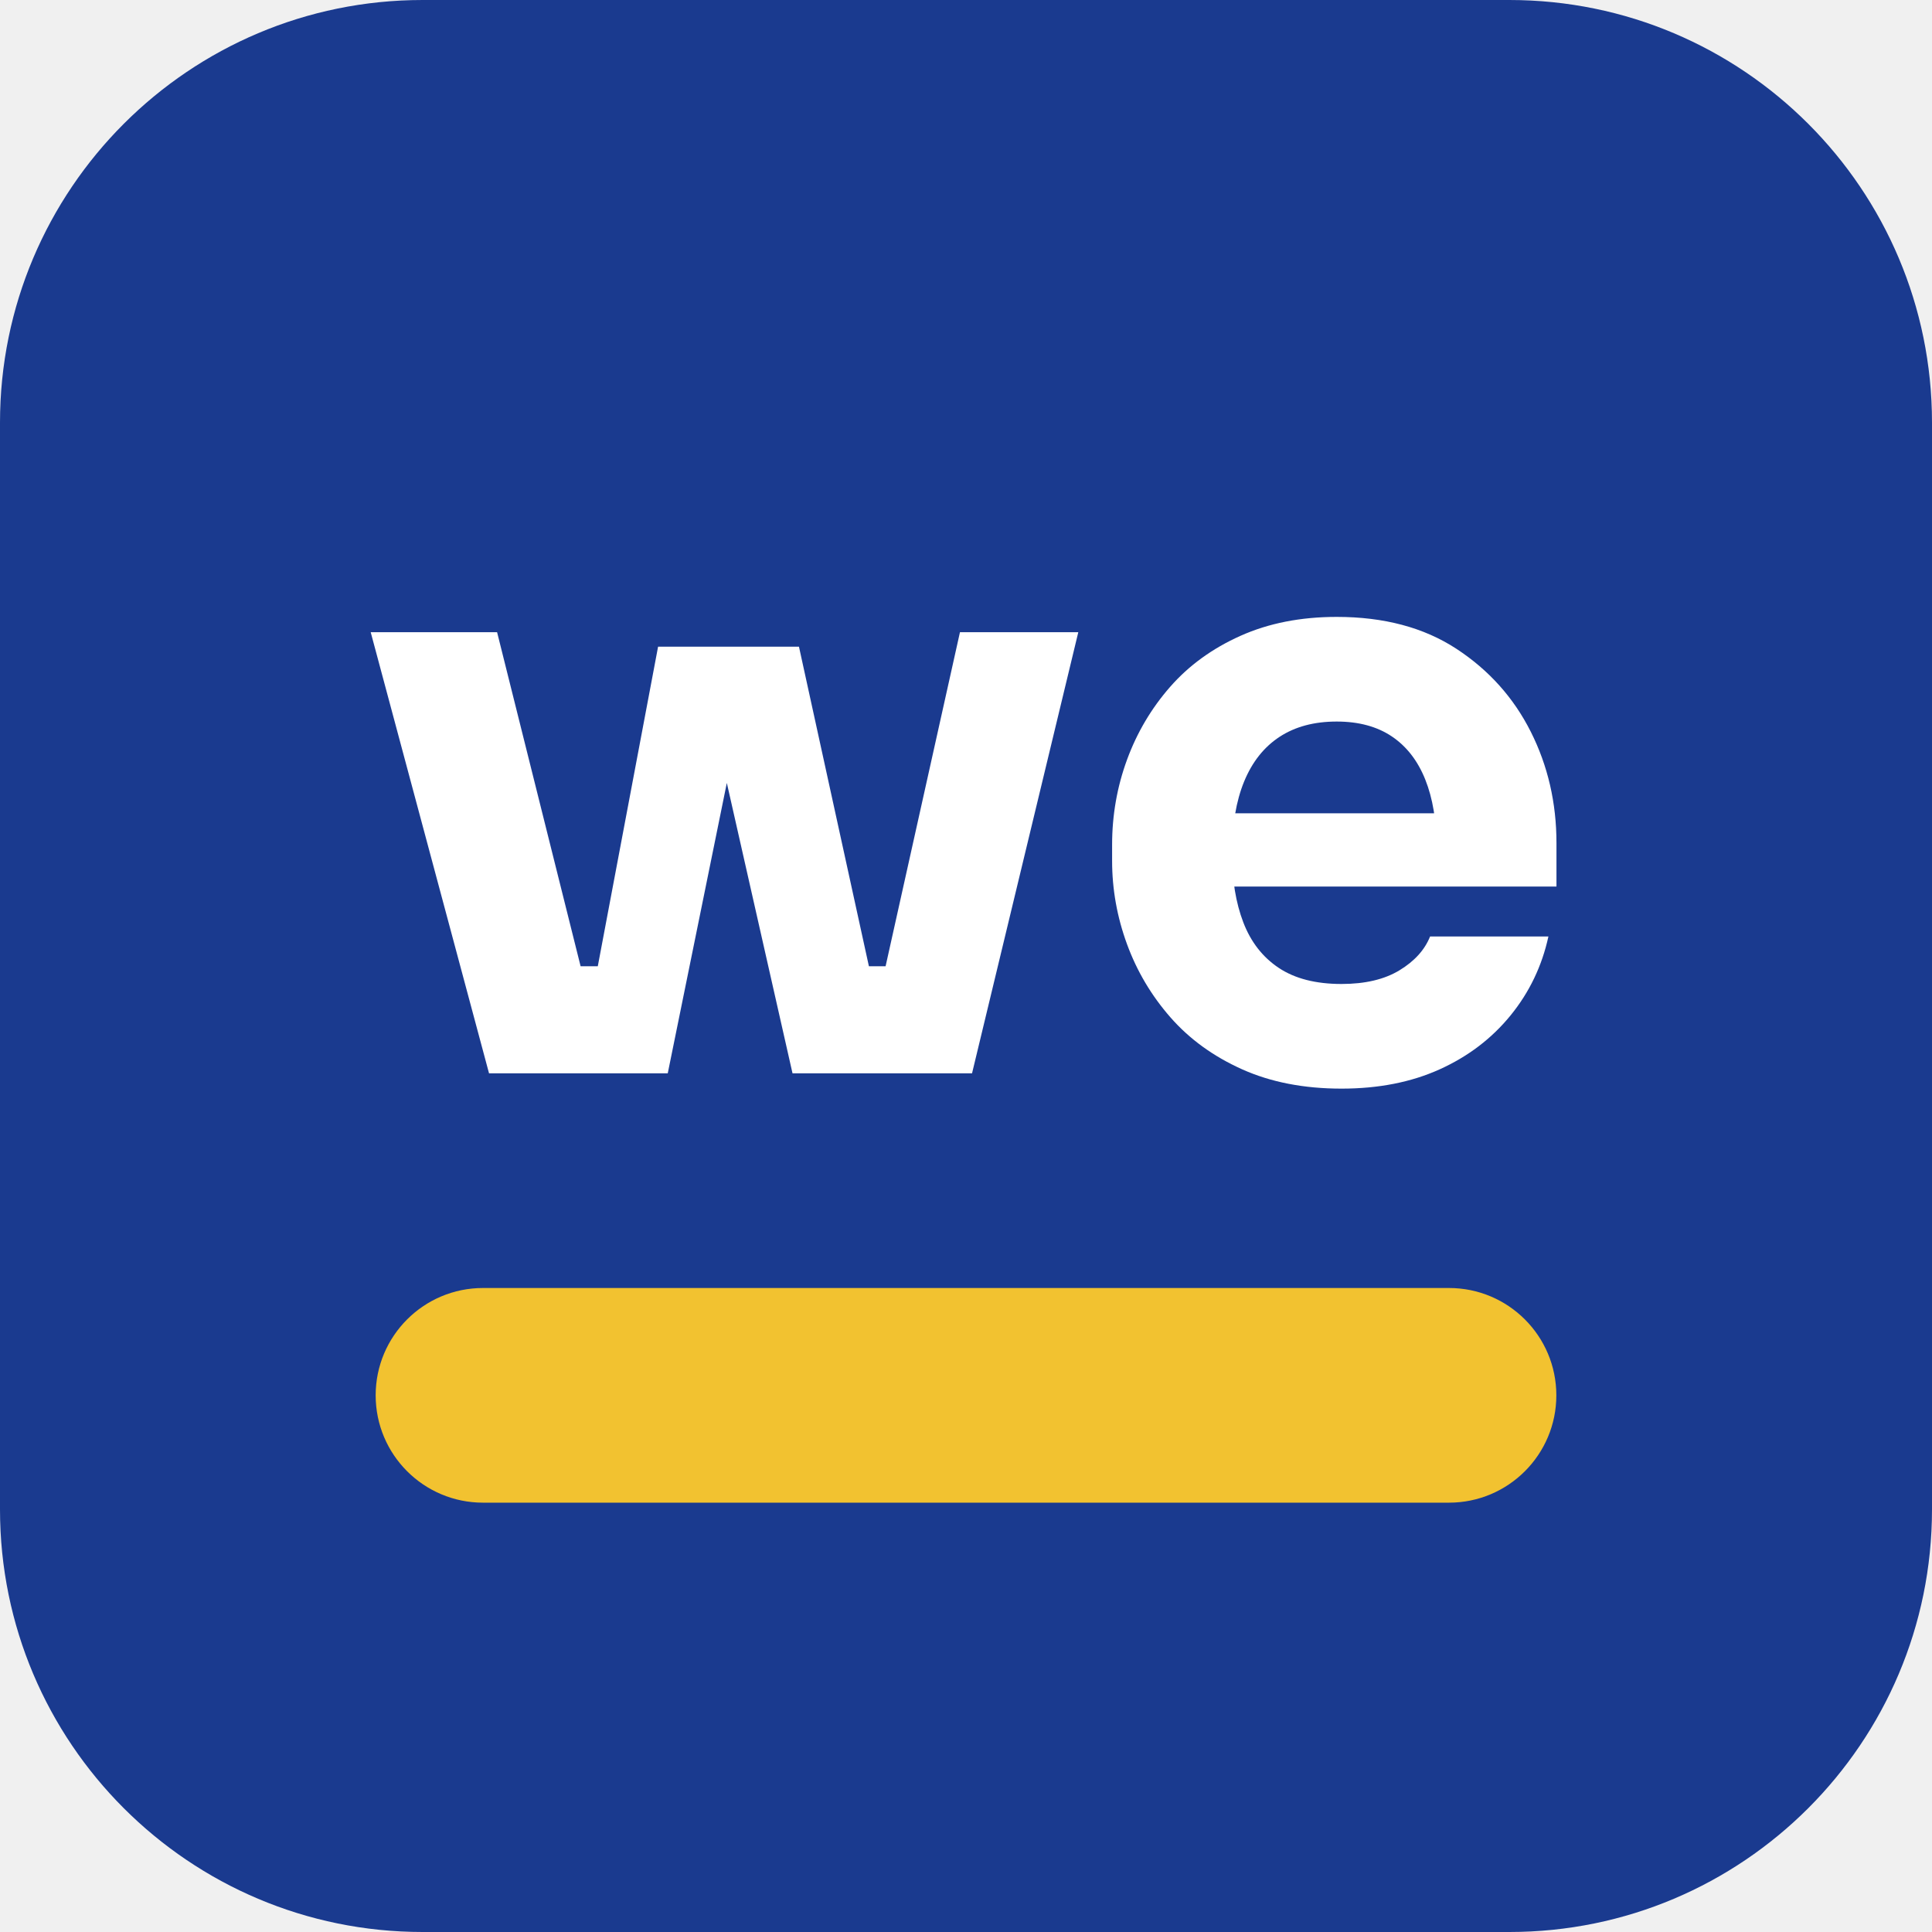
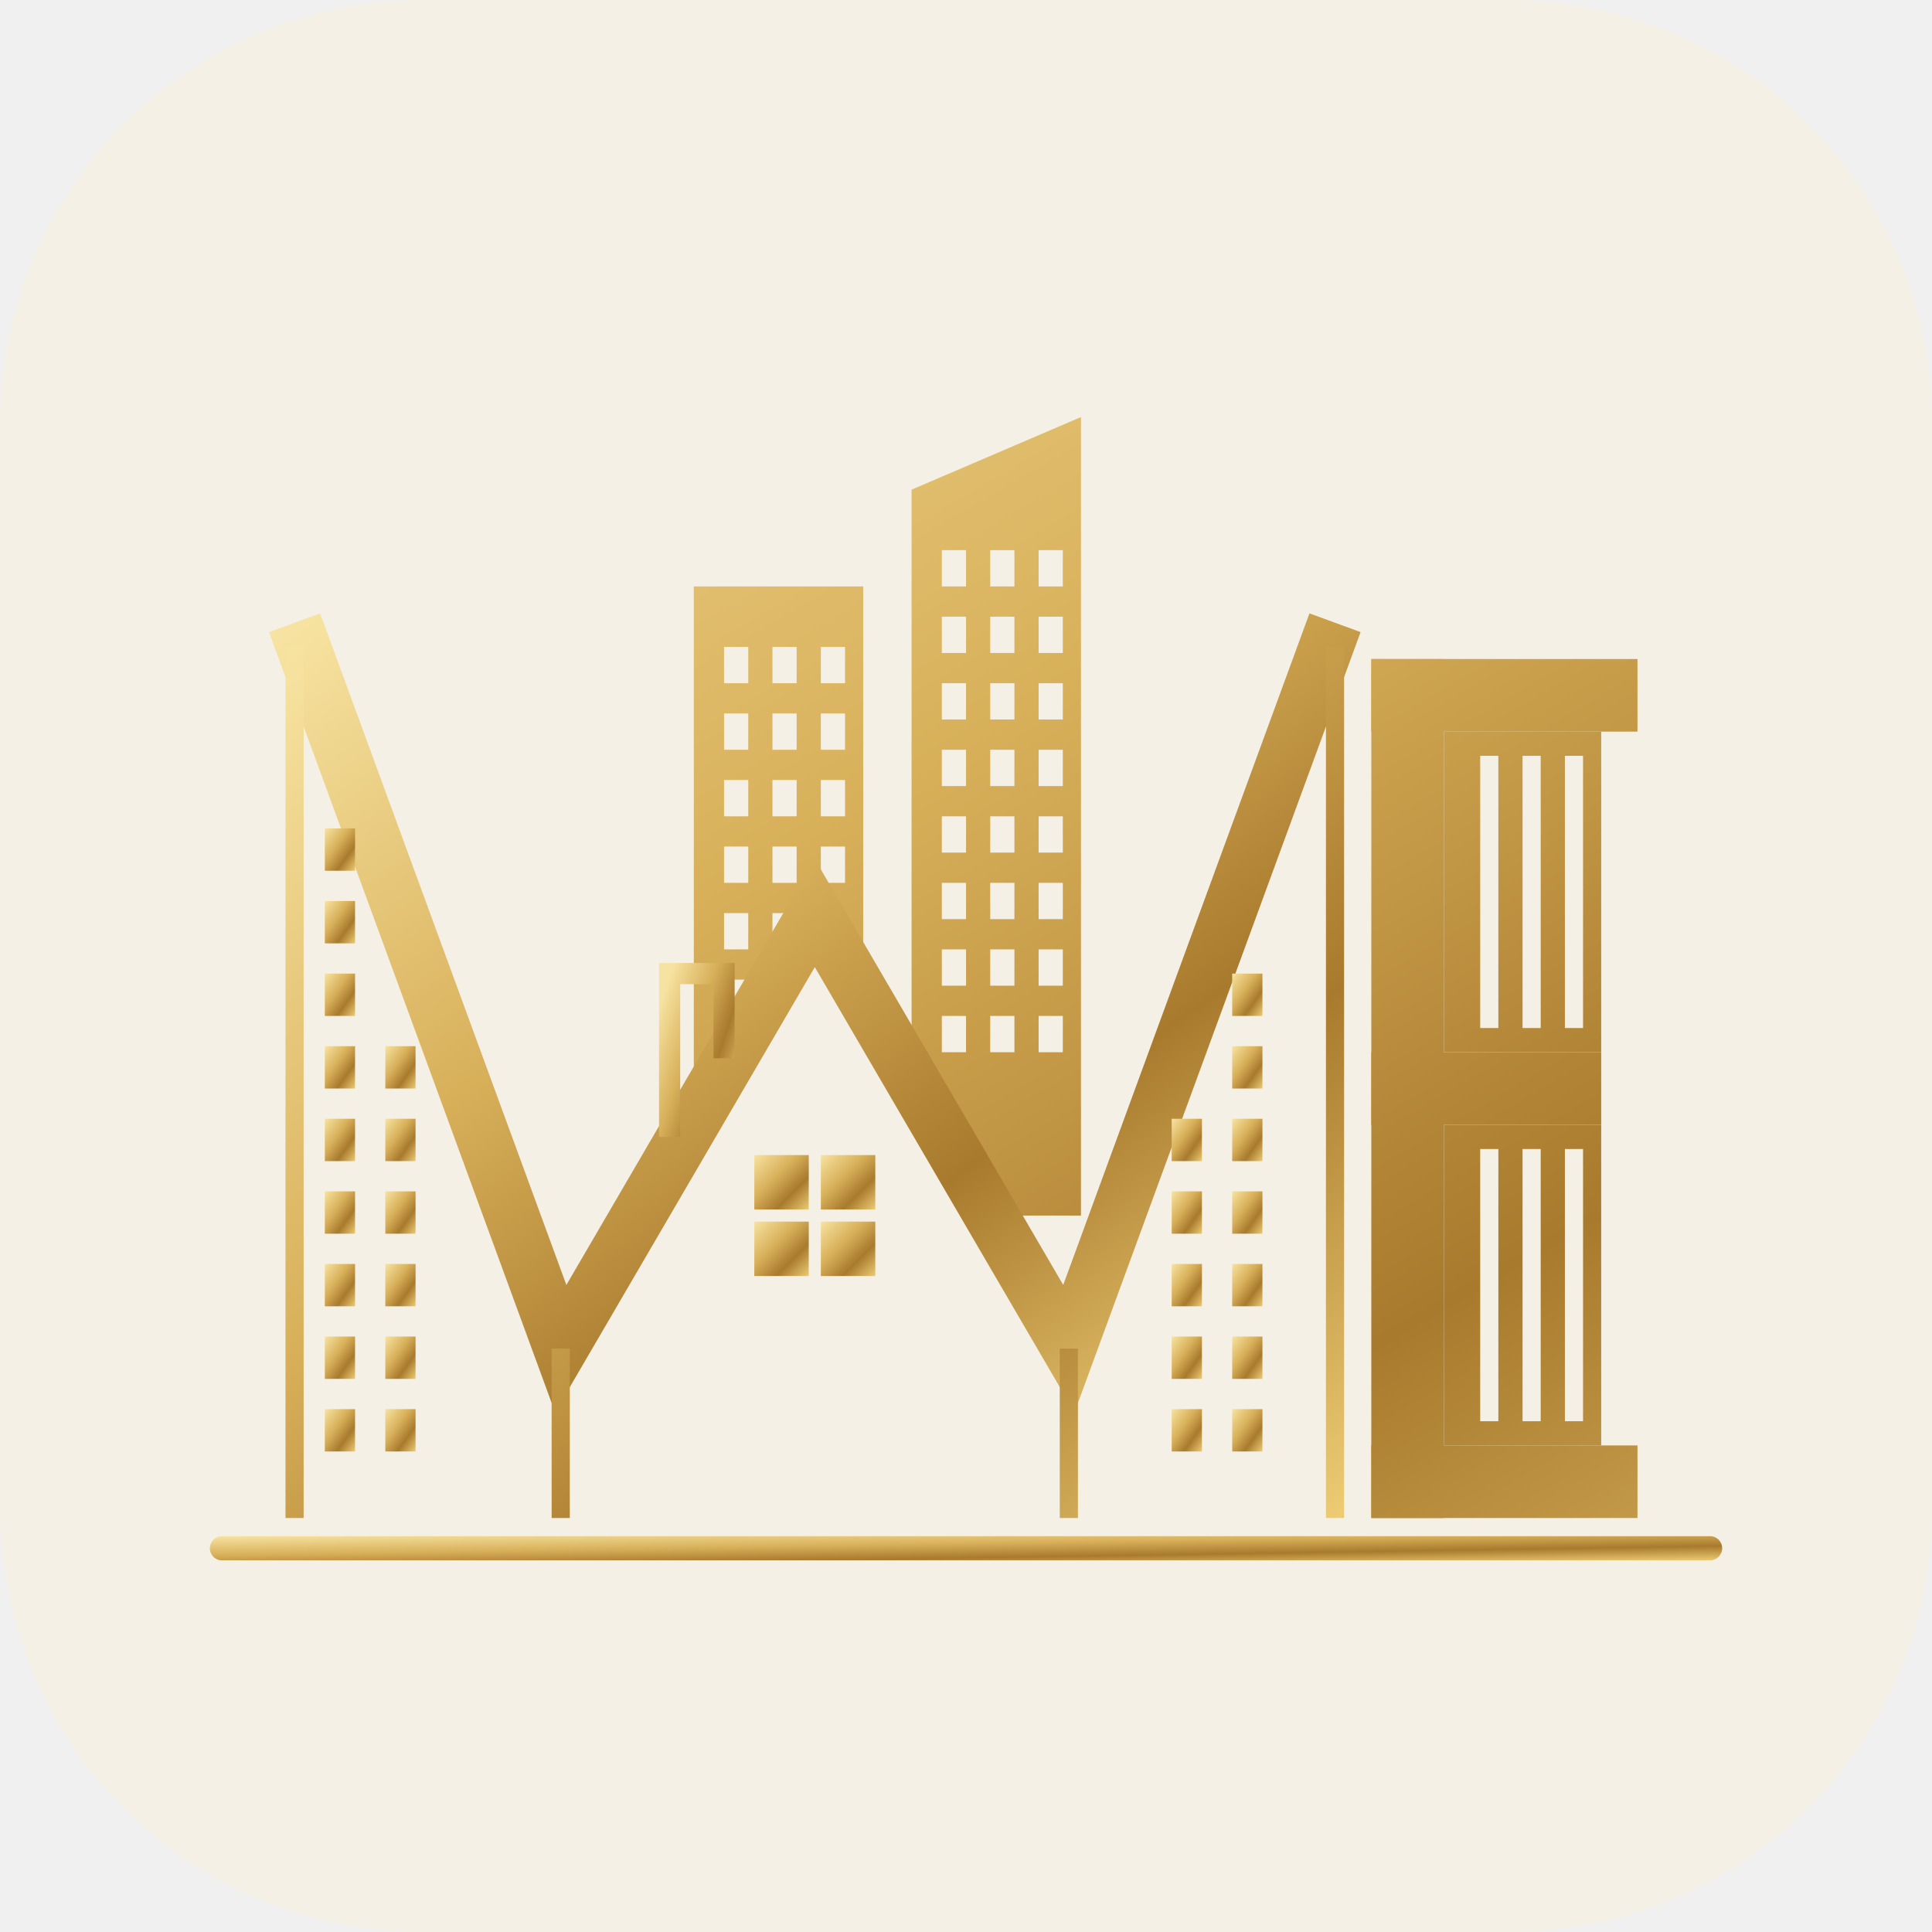
<svg xmlns="http://www.w3.org/2000/svg" viewBox="0 0 512 512" width="512" height="512" role="img" aria-label="WE-estate app icon">
-   <rect width="512" height="512" rx="112" fill="#1a3a8f" />
-   <g transform="translate(-28.44444 -28.44444) scale(7.111111)">
-     <rect x="4" y="4" width="72" height="72" rx="18" fill="none" />
-     <path d="M25.525 44.0 28.525 28.1H33.775L37.255 44.0H33.535L29.965 28.22H32.095L28.885 44.0ZM24.385 44.0 24.355 40.01H27.655L27.685 44.0ZM22.225 44.0 17.815 27.56H22.525L26.635 44.0ZM34.765 44.0 34.795 40.01H38.095V44.0ZM36.115 44.0 39.775 27.56H44.185L40.225 44.0Z M53.995 44.57Q51.895 44.57 50.29 43.85Q48.685 43.13 47.62 41.915Q46.555 40.7 46.0 39.185Q45.445 37.67 45.445 36.08V35.48Q45.445 33.83 46.0 32.315Q46.555 30.8 47.605 29.6Q48.655 28.4 50.23 27.695Q51.805 26.99 53.815 26.99Q56.455 26.99 58.27 28.175Q60.085 29.36 61.045 31.265Q62.005 33.17 62.005 35.42V37.04H47.455V34.31H59.095L57.535 35.57Q57.535 34.1 57.115 33.05Q56.695 32.0 55.87 31.445Q55.045 30.89 53.815 30.89Q52.555 30.89 51.685 31.46Q50.815 32.03 50.365 33.125Q49.915 34.22 49.915 35.81Q49.915 37.28 50.335 38.375Q50.755 39.47 51.655 40.07Q52.555 40.67 53.995 40.67Q55.315 40.67 56.155 40.16Q56.995 39.65 57.295 38.9H61.705Q61.345 40.55 60.295 41.84Q59.245 43.13 57.655 43.85Q56.065 44.57 53.995 44.57Z" fill="#ffffff" />
-     <rect x="18" y="52" width="44" height="8" rx="4" fill="#f2c230" />
+   <defs>
+     <linearGradient id="gz" x1="0" y1="0" x2="1" y2="1">
+       <stop offset="0" stop-color="#f7e3a1" />
+       <stop offset=".4" stop-color="#d8b05a" />
+       <stop offset=".7" stop-color="#a87a2d" />
+       <stop offset="1" stop-color="#eccb73" />
+     </linearGradient>
+   </defs>
+   <rect width="512" height="512" rx="112" fill="#f5f0e6" />
+   <g transform="translate(46.0 97.7) scale(1.6031)">
+     <g transform="translate(-64 -10)">
+       <mask id="m7" maskUnits="userSpaceOnUse" x="0" y="0" width="400" height="230">
+         <g fill="white">
+           <path d="M150 46H178V150H150Z" />
+           <path d="M186 30L214 18V150H186Z" />
+           <rect x="262" y="58" width="12" height="142" />
+           <rect x="262" y="58" width="44" height="12" />
+           <rect x="262" y="123" width="38" height="12" />
+           <rect x="262" y="188" width="44" height="12" />
+           <rect x="274" y="70" width="26" height="53" />
+           <rect x="274" y="135" width="26" height="53" />
+         </g>
+         <g fill="black">
+           <rect x="155" y="56" width="4" height="6" />
+           <rect x="163" y="56" width="4" height="6" />
+           <rect x="171" y="56" width="4" height="6" />
+           <rect x="155" y="67" width="4" height="6" />
+           <rect x="163" y="67" width="4" height="6" />
+           <rect x="171" y="67" width="4" height="6" />
+           <rect x="155" y="78" width="4" height="6" />
+           <rect x="163" y="78" width="4" height="6" />
+           <rect x="171" y="78" width="4" height="6" />
+           <rect x="155" y="89" width="4" height="6" />
+           <rect x="163" y="89" width="4" height="6" />
+           <rect x="171" y="89" width="4" height="6" />
+           <rect x="155" y="100" width="4" height="6" />
+           <rect x="163" y="100" width="4" height="6" />
+           <rect x="171" y="100" width="4" height="6" />
+           <rect x="155" y="111" width="4" height="6" />
+           <rect x="163" y="111" width="4" height="6" />
+           <rect x="171" y="111" width="4" height="6" />
+           <rect x="155" y="122" width="4" height="6" />
+           <rect x="163" y="122" width="4" height="6" />
+           <rect x="171" y="122" width="4" height="6" />
+           <rect x="191" y="40" width="4" height="6" />
+           <rect x="199" y="40" width="4" height="6" />
+           <rect x="207" y="40" width="4" height="6" />
+           <rect x="191" y="51" width="4" height="6" />
+           <rect x="199" y="51" width="4" height="6" />
+           <rect x="207" y="51" width="4" height="6" />
+           <rect x="191" y="62" width="4" height="6" />
+           <rect x="199" y="62" width="4" height="6" />
+           <rect x="207" y="62" width="4" height="6" />
+           <rect x="191" y="73" width="4" height="6" />
+           <rect x="199" y="73" width="4" height="6" />
+           <rect x="207" y="73" width="4" height="6" />
+           <rect x="191" y="84" width="4" height="6" />
+           <rect x="199" y="84" width="4" height="6" />
+           <rect x="207" y="84" width="4" height="6" />
+           <rect x="191" y="95" width="4" height="6" />
+           <rect x="199" y="95" width="4" height="6" />
+           <rect x="207" y="95" width="4" height="6" />
+           <rect x="191" y="106" width="4" height="6" />
+           <rect x="199" y="106" width="4" height="6" />
+           <rect x="207" y="106" width="4" height="6" />
+           <rect x="191" y="117" width="4" height="6" />
+           <rect x="199" y="117" width="4" height="6" />
+           <rect x="207" y="117" width="4" height="6" />
+           <rect x="280" y="74" width="3" height="45" />
+           <rect x="280" y="139" width="3" height="45" />
+           <rect x="287" y="74" width="3" height="45" />
+           <rect x="287" y="139" width="3" height="45" />
+           <rect x="294" y="74" width="3" height="45" />
+           <rect x="294" y="139" width="3" height="45" />
+           <path d="M84 52L128 172V200H84Z" />
+           <path d="M128 172L170 100L212 172V200H128Z" />
+           <path d="M212 172L256 52V200H212Z" />
+         </g>
+       </mask>
+       <rect width="400" height="230" fill="url(#gz)" mask="url(#m7)" />
+       <g fill="none" stroke="url(#gz)" stroke-linejoin="miter" stroke-miterlimit="6">
+         <polyline points="84,52 128,172 170,100 212,172 256,52" stroke-width="9" />
+         <path d="M84 56V200M256 56V200M128 172V200M212 172V200" stroke-width="3" />
+         <path d="M146 137V110h9v14" stroke-width="3.5" />
+       </g>
+       <g fill="url(#gz)">
+         <rect x="89.0" y="86.0" width="5" height="7" />
+         <rect x="89.0" y="98.0" width="5" height="7" />
+         <rect x="89.0" y="110.0" width="5" height="7" />
+         <rect x="89.0" y="122.0" width="5" height="7" />
+         <rect x="99.0" y="122.0" width="5" height="7" />
+         <rect x="89.0" y="134.0" width="5" height="7" />
+         <rect x="99.0" y="134.0" width="5" height="7" />
+         <rect x="89.0" y="146.0" width="5" height="7" />
+         <rect x="99.0" y="146.0" width="5" height="7" />
+         <rect x="89.0" y="158.0" width="5" height="7" />
+         <rect x="99.0" y="158.0" width="5" height="7" />
+         <rect x="89.0" y="170.0" width="5" height="7" />
+         <rect x="99.0" y="170.0" width="5" height="7" />
+         <rect x="89.0" y="182.0" width="5" height="7" />
+         <rect x="99.0" y="182.0" width="5" height="7" />
+         <rect x="239.0" y="110.0" width="5" height="7" />
+         <rect x="239.0" y="122.0" width="5" height="7" />
+         <rect x="229.0" y="134.0" width="5" height="7" />
+         <rect x="239.0" y="134.0" width="5" height="7" />
+         <rect x="229.0" y="146.0" width="5" height="7" />
+         <rect x="239.0" y="146.0" width="5" height="7" />
+         <rect x="229.0" y="158.0" width="5" height="7" />
+         <rect x="239.0" y="158.0" width="5" height="7" />
+         <rect x="229.0" y="170.0" width="5" height="7" />
+         <rect x="239.0" y="170.0" width="5" height="7" />
+         <rect x="229.0" y="182.0" width="5" height="7" />
+         <rect x="239.0" y="182.0" width="5" height="7" />
+         <rect x="160" y="140" width="9" height="9" />
+         <rect x="171" y="140" width="9" height="9" />
+         <rect x="160" y="151" width="9" height="9" />
+         <rect x="171" y="151" width="9" height="9" />
+       </g>
+       <rect x="70" y="203" width="250" height="4" rx="2" fill="url(#gz)" />
+     </g>
  </g>
</svg>
